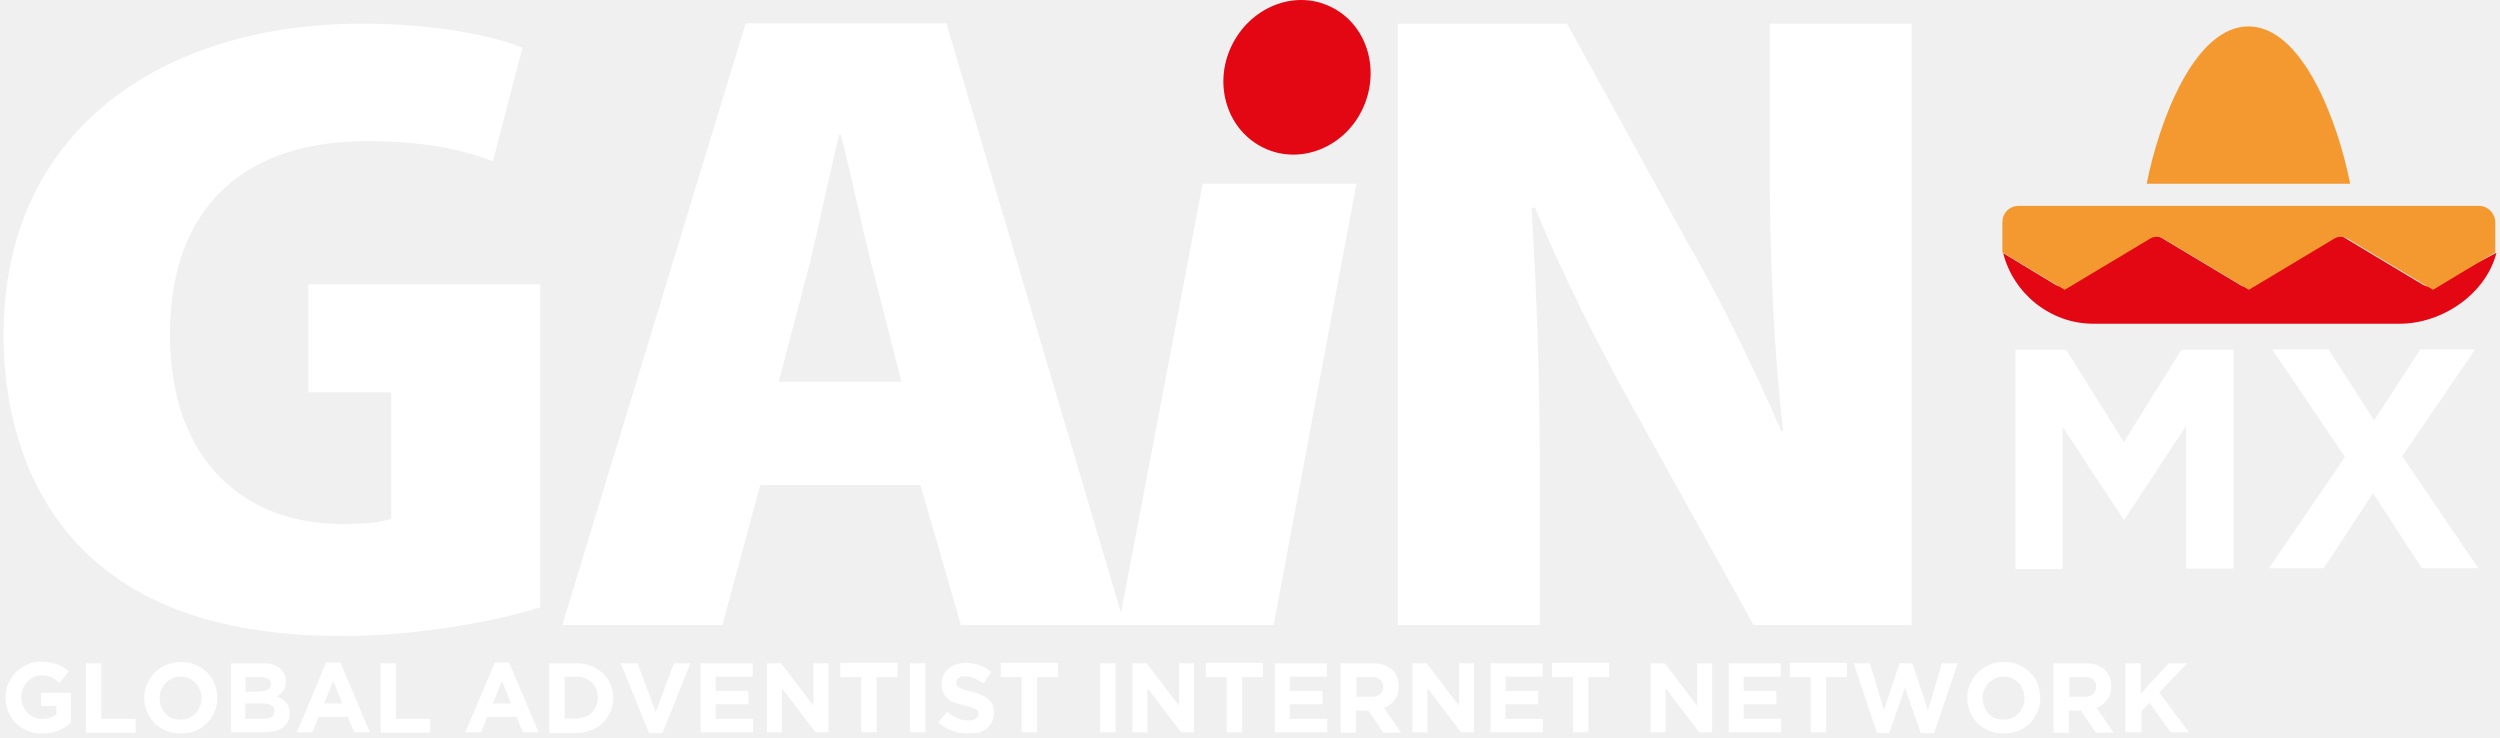
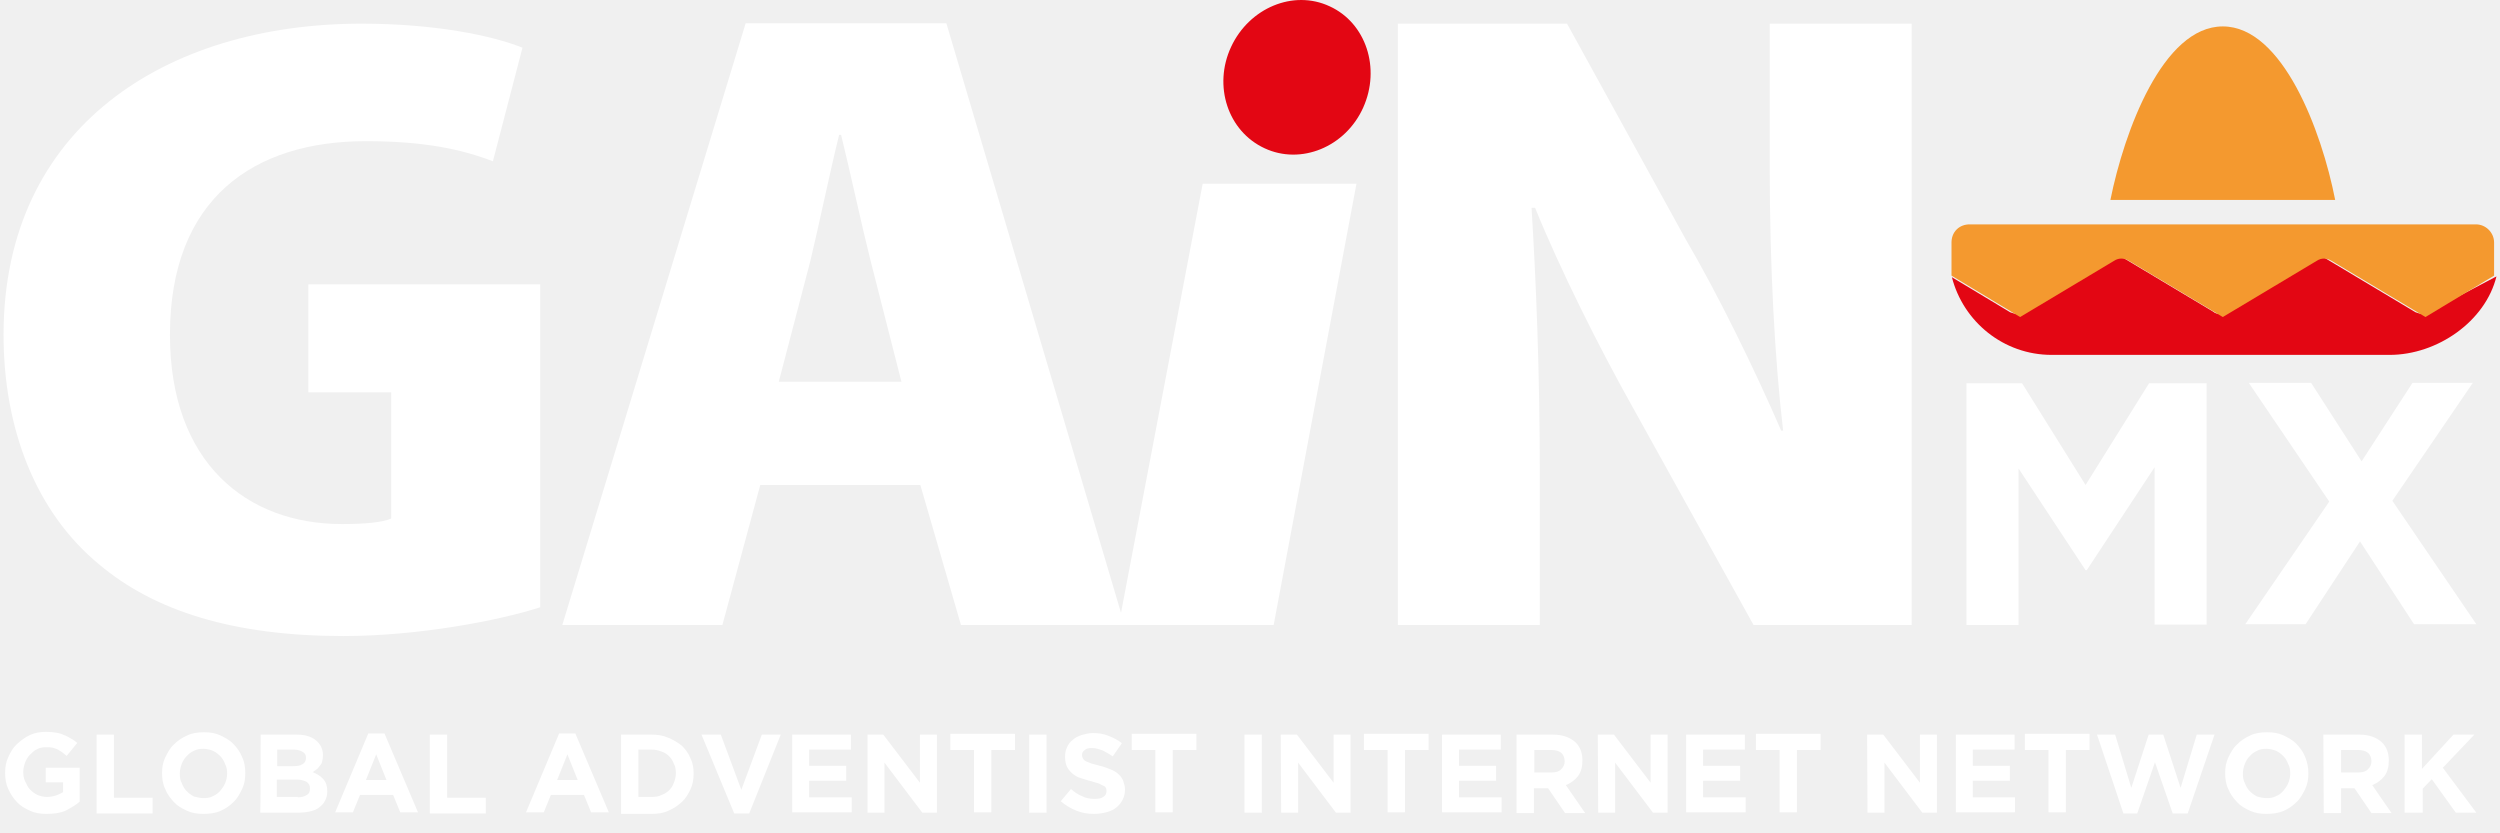
- <svg xmlns="http://www.w3.org/2000/svg" version="1.1" id="Capa_1" x="0px" y="0px" width="634px" height="187px" viewBox="0 0 634 187" style="enable-background:new 0 0 634 187;" xml:space="preserve">
+ <svg xmlns="http://www.w3.org/2000/svg" version="1.1" id="Capa_1" x="0px" y="0px" viewBox="0 0 634 211" style="enable-background:new 0 0 634 211;" xml:space="preserve">
  <style type="text/css">
	.st0{fill:#FFFFFF;}
	.st1{fill:#E30613;}
	.st2{enable-background:new    ;}
	.st3{fill:#F4992F;}
</style>
  <g id="Landing">
    <g id="Tablet" transform="translate(-67, -601)">
      <g id="Gain" transform="translate(67, 601)">
        <path id="Fill-1" class="st0" d="M137,154c-10.5,3.4-31,7.3-49.9,7.3c-27.8,0-47.9-6.3-62-18.2c-16-13.2-24.2-34.3-24.2-58.2     C0.9,32.2,42.2,6,91.7,6c18.5,0,33.1,3,40.8,6.1L125,40.9c-7.8-3-17.3-5.1-32.2-5.1c-28.3,0-49.7,14.4-49.7,49.1     c0,32.4,19.4,48,43.6,48c5.7,0,10.3-0.4,12.5-1.4v-32h-21V72.1H137V154z" />
        <path id="Fill-3" class="st0" d="M228.6,96.8l-7.8-30.6c-2.3-9.1-5.2-22.7-7.5-32h-0.5c-2.3,9.3-5.2,23.3-7.3,32l-8,30.6H228.6z      M285.2,158.5h-41.5L233.4,123h-40.6l-9.6,35.5h-40.6L189.1,5.9H240L285.2,158.5z" />
        <path id="Fill-5" class="st0" d="M484.6,158.5h-39.9L413.9,103c-8.2-14.6-18.2-34.5-24.6-50.3h-0.9c1.1,17.8,2.1,41,2.1,68.3     v37.5h-36V6h42.9l30.1,54.7c8,13.6,17.6,33.2,24.2,48.5h0.5c-2.1-17.8-3.4-41.6-3.4-66.9V6h36v152.5H484.6z" />
        <polygon id="Fill-7" class="st0" points="305,46.6 344,46.6 323,158.5 283.7,158.5    " />
        <path id="Fill-9" class="st1" d="M312.2,11.9c4.6-9.9,15.8-14.6,25-10.3c9.2,4.2,13,15.7,8.5,25.7s-15.8,14.6-25,10.3     C311.4,33.3,307.6,21.8,312.2,11.9" />
        <g class="st2">
-           <path class="st0" d="M510.8,88.7H524l14.6,23.4l14.6-23.4h13.2v55.5h-12v-36.2l-15.6,23.7h-0.3l-15.4-23.4v36h-12V88.7z" />
-           <path class="st0" d="M594.7,115.9l-18.5-27.3h14.3l11.6,18l11.7-18h13.9l-18.5,27.1l19.3,28.4h-14.3l-12.4-19l-12.5,19h-13.9      L594.7,115.9z" />
+           <path class="st0" d="M498.2,97.2h14.6l16.1,25.8L545,97.2h14.6v61.2h-13.2v-39.9l-17.2,26.1h-0.3l-17-25.8v39.7h-13.2V97.2      H498.2z" />
+           <path class="st0" d="M590.7,127.2l-20.4-30.1h15.8l12.8,19.9l12.9-19.9h15.3L606.7,127l21.3,31.3h-15.8l-13.7-21l-13.8,21h-15.3      L590.7,127.2z" />
        </g>
-         <path id="Fill-12" class="st3" d="M596,46.6c-3.1-15.8-12.1-39.9-25.8-39.9c-13.7,0-22.7,24.1-25.8,39.9H596z" />
-         <path id="Fill-14" class="st1" d="M617.8,72.2c-0.5,0.3-1.1,0.5-1.6,0.5c-0.6,0-1.1-0.2-1.6-0.4l-21.7-13l-21.7,13     c-0.5,0.3-1.1,0.4-1.6,0.4c-0.6,0-1.1-0.1-1.6-0.5l-21.7-13l-21.7,13c-0.5,0.3-1.1,0.5-1.6,0.5c-0.6,0-1.1-0.2-1.6-0.4L508,64.2     c2.6,10.2,11.9,17.9,22.9,17.9h77.6c11,0,22-7.7,24.6-18L617.8,72.2z" />
-         <path id="Fill-16" class="st3" d="M512,52.2c-1.1,0-2.2,0.4-3,1.2c-0.8,0.8-1.2,1.9-1.2,3V64l15.8,9.5l21.7-13     c1-0.6,2.2-0.6,3.3,0l21.7,13l21.7-13c1-0.6,2.2-0.6,3.3,0l21.7,13l15.8-9.5v-7.6c0-2.3-1.9-4.2-4.2-4.2H512z" />
+         <path id="Fill-12" class="st3" d="M592.2,50.7c-3.4-17.4-13.3-44-28.5-44s-25,26.6-28.5,44H592.2z" />
+         <path id="Fill-14" class="st1" d="M616.2,79c-0.6,0.3-1.2,0.6-1.8,0.6c-0.7,0-1.2-0.2-1.8-0.4l-23.9-14.3l-23.9,14.3     c-0.6,0.3-1.2,0.4-1.8,0.4c-0.7,0-1.2-0.1-1.8-0.6l-23.9-14.3L513.4,79c-0.6,0.3-1.2,0.6-1.8,0.6c-0.7,0-1.2-0.2-1.8-0.4     L495,70.3c2.9,11.3,13.1,19.7,25.3,19.7H606c12.1,0,24.3-8.5,27.1-19.9L616.2,79z" />
+         <path id="Fill-16" class="st3" d="M499.5,56.9c-1.2,0-2.4,0.4-3.3,1.3c-0.9,0.9-1.3,2.1-1.3,3.3v8.4l17.4,10.5l23.9-14.3     c1.1-0.7,2.4-0.7,3.6,0l23.9,14.3l23.9-14.3c1.1-0.7,2.4-0.7,3.6,0l23.9,14.3l17.4-10.5v-8.4c0-2.5-2.1-4.6-4.6-4.6H499.5z" />
        <g class="st2">
-           <path class="st0" d="M10.6,186c-1.4,0-2.6-0.2-3.7-0.7c-1.1-0.5-2.1-1.1-2.9-1.9c-0.8-0.8-1.4-1.8-1.9-2.9      c-0.5-1.1-0.7-2.3-0.7-3.6v0c0-1.3,0.2-2.4,0.7-3.5c0.5-1.1,1.1-2.1,1.9-2.9s1.8-1.5,2.9-2c1.1-0.5,2.3-0.7,3.7-0.7      c0.8,0,1.5,0.1,2.1,0.2c0.6,0.1,1.2,0.3,1.8,0.5c0.6,0.2,1.1,0.5,1.6,0.8c0.5,0.3,1,0.6,1.4,1l-2.4,2.9c-0.3-0.3-0.7-0.5-1-0.8      c-0.3-0.2-0.7-0.4-1-0.6s-0.7-0.3-1.2-0.4c-0.4-0.1-0.9-0.1-1.4-0.1c-0.7,0-1.4,0.1-2,0.4c-0.6,0.3-1.1,0.7-1.6,1.2      c-0.5,0.5-0.8,1.1-1.1,1.7c-0.3,0.7-0.4,1.4-0.4,2.1v0c0,0.8,0.1,1.5,0.4,2.2c0.3,0.7,0.6,1.3,1.1,1.8c0.5,0.5,1,0.9,1.7,1.2      c0.6,0.3,1.4,0.4,2.1,0.4c1.4,0,2.6-0.4,3.6-1.1V179h-3.9v-3.3H18v7.6c-0.9,0.8-2,1.4-3.2,2C13.6,185.8,12.2,186,10.6,186z" />
-           <path class="st0" d="M21.8,168.2h3.9v14.1h8.7v3.5H21.8V168.2z" />
-           <path class="st0" d="M45.8,186c-1.4,0-2.6-0.2-3.7-0.7c-1.1-0.5-2.1-1.1-2.9-1.9s-1.5-1.8-1.9-2.9c-0.5-1.1-0.7-2.3-0.7-3.5v0      c0-1.3,0.2-2.4,0.7-3.5c0.5-1.1,1.1-2.1,1.9-2.9c0.8-0.8,1.8-1.5,3-2c1.1-0.5,2.4-0.7,3.7-0.7c1.4,0,2.6,0.2,3.7,0.7      c1.1,0.5,2.1,1.1,2.9,1.9s1.5,1.8,1.9,2.9c0.5,1.1,0.7,2.3,0.7,3.5v0.1c0,1.3-0.2,2.4-0.7,3.5s-1.1,2.1-1.9,2.9      c-0.8,0.8-1.8,1.5-3,2C48.4,185.8,47.2,186,45.8,186z M45.8,182.5c0.8,0,1.5-0.1,2.1-0.4s1.2-0.7,1.7-1.2      c0.5-0.5,0.8-1.1,1.1-1.7s0.4-1.4,0.4-2.1v0c0-0.8-0.1-1.5-0.4-2.1c-0.3-0.7-0.6-1.3-1.1-1.8c-0.5-0.5-1-0.9-1.7-1.2      c-0.7-0.3-1.4-0.4-2.1-0.4c-0.8,0-1.5,0.1-2.1,0.4c-0.6,0.3-1.2,0.7-1.7,1.2c-0.5,0.5-0.8,1.1-1.1,1.7c-0.3,0.7-0.4,1.4-0.4,2.1      v0.1c0,0.8,0.1,1.5,0.4,2.1c0.3,0.7,0.6,1.3,1.1,1.8c0.5,0.5,1,0.9,1.7,1.2C44.3,182.3,45.1,182.5,45.8,182.5z" />
-           <path class="st0" d="M58.6,168.2h8.1c2,0,3.5,0.5,4.6,1.6c0.8,0.8,1.2,1.8,1.2,3v0.1c0,0.5-0.1,0.9-0.2,1.3      c-0.1,0.4-0.3,0.7-0.5,1c-0.2,0.3-0.4,0.6-0.7,0.8c-0.3,0.2-0.6,0.4-0.9,0.6c1,0.4,1.8,0.9,2.4,1.6c0.6,0.7,0.9,1.6,0.9,2.7v0      c0,0.8-0.2,1.5-0.5,2.1s-0.8,1.1-1.3,1.5s-1.3,0.7-2.1,0.9c-0.8,0.2-1.7,0.3-2.7,0.3h-8.3V168.2z M65.9,175.3      c0.9,0,1.5-0.1,2-0.4c0.5-0.3,0.8-0.8,0.8-1.4v0c0-0.6-0.2-1-0.7-1.3c-0.4-0.3-1.1-0.5-1.9-0.5h-3.8v3.7H65.9z M66.9,182.3      c0.9,0,1.5-0.2,2-0.5c0.5-0.3,0.7-0.8,0.7-1.4v-0.1c0-0.6-0.2-1-0.7-1.4c-0.5-0.3-1.2-0.5-2.2-0.5h-4.5v3.9H66.9z" />
-           <path class="st0" d="M82.7,168h3.6l7.5,17.7h-4l-1.6-3.9h-7.4l-1.6,3.9h-3.9L82.7,168z M86.8,178.4l-2.3-5.7l-2.3,5.7H86.8z" />
-           <path class="st0" d="M96.5,168.2h3.9v14.1h8.7v3.5H96.5V168.2z" />
-           <path class="st0" d="M125.5,168h3.6l7.5,17.7h-4l-1.6-3.9h-7.4l-1.6,3.9H118L125.5,168z M129.6,178.4l-2.3-5.7l-2.3,5.7H129.6z" />
-           <path class="st0" d="M139.3,168.2h6.8c1.4,0,2.6,0.2,3.8,0.7c1.1,0.4,2.1,1.1,3,1.8c0.8,0.8,1.5,1.7,1.9,2.8      c0.5,1.1,0.7,2.2,0.7,3.4v0.1c0,1.2-0.2,2.4-0.7,3.5c-0.5,1.1-1.1,2-1.9,2.8c-0.8,0.8-1.8,1.4-3,1.9c-1.1,0.5-2.4,0.7-3.8,0.7      h-6.8V168.2z M146.2,182.2c0.8,0,1.5-0.1,2.2-0.4c0.7-0.3,1.2-0.6,1.7-1.1c0.5-0.5,0.8-1,1.1-1.7s0.4-1.3,0.4-2.1v0      c0-0.8-0.1-1.5-0.4-2.1c-0.3-0.7-0.6-1.2-1.1-1.7c-0.5-0.5-1-0.8-1.7-1.1c-0.7-0.3-1.4-0.4-2.2-0.4h-3v10.6H146.2z" />
-           <path class="st0" d="M157.4,168.2h4.3l4.6,12.4l4.6-12.4h4.2l-7.1,17.7h-3.4L157.4,168.2z" />
-           <path class="st0" d="M177.7,168.2h13.2v3.4h-9.4v3.6h8.3v3.4h-8.3v3.7h9.5v3.4h-13.3V168.2z" />
-           <path class="st0" d="M194.5,168.2h3.6l8.2,10.8v-10.8h3.8v17.5h-3.3l-8.5-11.2v11.2h-3.8V168.2z" />
-           <path class="st0" d="M218.4,171.7h-5.3v-3.6h14.5v3.6h-5.3v14h-3.9V171.7z" />
-           <path class="st0" d="M230.8,168.2h3.9v17.5h-3.9V168.2z" />
-           <path class="st0" d="M245.3,186c-1.3,0-2.6-0.2-3.9-0.7c-1.3-0.5-2.5-1.2-3.5-2.1l2.3-2.7c0.8,0.7,1.6,1.2,2.5,1.6      c0.8,0.4,1.8,0.6,2.8,0.6c0.8,0,1.4-0.1,1.9-0.4c0.4-0.3,0.7-0.7,0.7-1.2v0c0-0.3,0-0.5-0.1-0.7c-0.1-0.2-0.3-0.4-0.5-0.5      s-0.6-0.3-1.1-0.5c-0.5-0.2-1.1-0.3-1.8-0.5c-0.9-0.2-1.7-0.5-2.4-0.7s-1.3-0.6-1.8-1c-0.5-0.4-0.9-0.9-1.2-1.5      c-0.3-0.6-0.4-1.3-0.4-2.2v0c0-0.8,0.1-1.5,0.4-2.2c0.3-0.6,0.7-1.2,1.3-1.7c0.5-0.5,1.2-0.8,1.9-1.1c0.7-0.2,1.6-0.4,2.5-0.4      c1.3,0,2.5,0.2,3.5,0.6c1.1,0.4,2.1,0.9,3,1.7l-2,2.9c-0.8-0.5-1.6-1-2.3-1.3c-0.8-0.3-1.5-0.5-2.3-0.5s-1.3,0.1-1.7,0.4      c-0.4,0.3-0.6,0.7-0.6,1.1v0.1c0,0.3,0.1,0.5,0.2,0.7s0.3,0.4,0.6,0.6c0.3,0.2,0.7,0.3,1.2,0.5c0.5,0.2,1.1,0.3,1.9,0.5      c0.9,0.2,1.7,0.5,2.4,0.8c0.7,0.3,1.3,0.6,1.8,1.1c0.5,0.4,0.8,0.9,1.1,1.4c0.2,0.6,0.4,1.2,0.4,2v0c0,0.9-0.2,1.6-0.5,2.3      s-0.8,1.2-1.3,1.7c-0.6,0.5-1.2,0.8-2,1.1C247.1,185.9,246.2,186,245.3,186z" />
-           <path class="st0" d="M259.1,171.7h-5.3v-3.6h14.5v3.6H263v14h-3.9V171.7z" />
-           <path class="st0" d="M279,168.2h3.9v17.5H279V168.2z" />
-           <path class="st0" d="M287.2,168.2h3.6L299,179v-10.8h3.8v17.5h-3.3l-8.5-11.2v11.2h-3.8V168.2z" />
-           <path class="st0" d="M311.1,171.7h-5.3v-3.6h14.5v3.6H315v14h-3.9V171.7z" />
-           <path class="st0" d="M323.3,168.2h13.2v3.4h-9.4v3.6h8.3v3.4h-8.3v3.7h9.5v3.4h-13.3V168.2z" />
-           <path class="st0" d="M340.1,168.2h8c2.2,0,3.9,0.6,5.1,1.8c1,1,1.5,2.3,1.5,4v0c0,1.4-0.3,2.6-1,3.5c-0.7,0.9-1.6,1.6-2.7,2      l4.3,6.3h-4.5l-3.8-5.6h-0.1h-3v5.6h-3.9V168.2z M347.8,176.7c1,0,1.7-0.2,2.2-0.7s0.8-1.1,0.8-1.8v0c0-0.8-0.3-1.5-0.8-1.9      s-1.3-0.6-2.2-0.6h-3.8v5H347.8z" />
-           <path class="st0" d="M358.2,168.2h3.6L370,179v-10.8h3.8v17.5h-3.3l-8.5-11.2v11.2h-3.8V168.2z" />
-           <path class="st0" d="M378,168.2h13.2v3.4h-9.4v3.6h8.3v3.4h-8.3v3.7h9.5v3.4H378V168.2z" />
-           <path class="st0" d="M398.9,171.7h-5.3v-3.6h14.5v3.6h-5.3v14h-3.9V171.7z" />
-           <path class="st0" d="M418.6,168.2h3.6l8.2,10.8v-10.8h3.8v17.5h-3.3l-8.5-11.2v11.2h-3.8V168.2z" />
-           <path class="st0" d="M438.4,168.2h13.2v3.4h-9.4v3.6h8.3v3.4h-8.3v3.7h9.5v3.4h-13.3V168.2z" />
-           <path class="st0" d="M459.2,171.7h-5.3v-3.6h14.5v3.6h-5.3v14h-3.9V171.7z" />
-           <path class="st0" d="M470.1,168.2h4.1l3.6,11.9l3.9-11.9h3.3l3.9,11.9l3.6-11.9h4l-6,17.7h-3.4l-4-11.5l-4,11.5H476L470.1,168.2      z" />
-           <path class="st0" d="M508.1,186c-1.4,0-2.6-0.2-3.7-0.7c-1.1-0.5-2.1-1.1-2.9-1.9s-1.5-1.8-1.9-2.9c-0.5-1.1-0.7-2.3-0.7-3.5v0      c0-1.3,0.2-2.4,0.7-3.5c0.5-1.1,1.1-2.1,1.9-2.9c0.8-0.8,1.8-1.5,3-2c1.1-0.5,2.4-0.7,3.7-0.7c1.4,0,2.6,0.2,3.7,0.7      c1.1,0.5,2.1,1.1,2.9,1.9c0.8,0.8,1.5,1.8,1.9,2.9s0.7,2.3,0.7,3.5v0.1c0,1.3-0.2,2.4-0.7,3.5s-1.1,2.1-1.9,2.9s-1.8,1.5-3,2      C510.7,185.8,509.4,186,508.1,186z M508.1,182.5c0.8,0,1.5-0.1,2.1-0.4c0.7-0.3,1.2-0.7,1.7-1.2c0.5-0.5,0.8-1.1,1.1-1.7      s0.4-1.4,0.4-2.1v0c0-0.8-0.1-1.5-0.4-2.1c-0.3-0.7-0.6-1.3-1.1-1.8c-0.5-0.5-1-0.9-1.7-1.2c-0.7-0.3-1.4-0.4-2.1-0.4      c-0.8,0-1.5,0.1-2.1,0.4c-0.6,0.3-1.2,0.7-1.7,1.2s-0.8,1.1-1.1,1.7c-0.3,0.7-0.4,1.4-0.4,2.1v0.1c0,0.8,0.1,1.5,0.4,2.1      c0.3,0.7,0.6,1.3,1.1,1.8c0.5,0.5,1,0.9,1.7,1.2C506.6,182.3,507.3,182.5,508.1,182.5z" />
-           <path class="st0" d="M520.8,168.2h8c2.2,0,3.9,0.6,5.1,1.8c1,1,1.5,2.3,1.5,4v0c0,1.4-0.3,2.6-1,3.5c-0.7,0.9-1.6,1.6-2.7,2      l4.3,6.3h-4.5l-3.8-5.6h0h-3v5.6h-3.9V168.2z M528.6,176.7c1,0,1.7-0.2,2.2-0.7s0.8-1.1,0.8-1.8v0c0-0.8-0.3-1.5-0.8-1.9      s-1.3-0.6-2.2-0.6h-3.8v5H528.6z" />
-           <path class="st0" d="M539,168.2h3.9v7.7l7.1-7.7h4.7l-7.1,7.4l7.5,10.1h-4.6l-5.4-7.5l-2,2.1v5.4H539V168.2z" />
+           <path class="st0" d="M11.8,206.4c-1.6,0-2.9-0.2-4.2-0.8s-2.4-1.2-3.3-2.2c-0.9-0.9-1.6-2-2.2-3.3s-0.8-2.6-0.8-4.1l0,0      c0-1.5,0.2-2.7,0.8-4s1.2-2.4,2.2-3.3s2-1.7,3.3-2.3s2.6-0.8,4.2-0.8c0.9,0,1.7,0.1,2.4,0.2c0.7,0.1,1.4,0.3,2,0.6      c0.7,0.2,1.2,0.6,1.8,0.9c0.6,0.3,1.1,0.7,1.6,1.1l-2.7,3.3c-0.3-0.3-0.8-0.6-1.1-0.9c-0.3-0.2-0.8-0.5-1.1-0.7      s-0.8-0.3-1.4-0.5c-0.5-0.1-1-0.1-1.6-0.1c-0.8,0-1.6,0.1-2.3,0.5c-0.7,0.3-1.2,0.8-1.8,1.4s-0.9,1.2-1.2,1.9      c-0.3,0.8-0.5,1.6-0.5,2.4l0,0c0,0.9,0.1,1.7,0.5,2.5s0.7,1.5,1.2,2c0.6,0.6,1.1,1,1.9,1.4c0.7,0.3,1.6,0.5,2.4,0.5      c1.6,0,2.9-0.5,4.1-1.2v-2.5h-4.4v-3.7h8.6v8.6c-1,0.9-2.3,1.6-3.6,2.3C15.2,206.2,13.6,206.4,11.8,206.4z" />
+           <path class="st0" d="M24.5,186.3h4.4v16h9.8v4H24.5V186.3z" />
+           <path class="st0" d="M51.6,206.4c-1.6,0-2.9-0.2-4.2-0.8s-2.4-1.2-3.3-2.2s-1.7-2-2.2-3.3c-0.6-1.2-0.8-2.6-0.8-4l0,0      c0-1.5,0.2-2.7,0.8-4c0.6-1.2,1.2-2.4,2.2-3.3c0.9-0.9,2-1.7,3.4-2.3c1.2-0.6,2.7-0.8,4.2-0.8c1.6,0,2.9,0.2,4.2,0.8      c1.2,0.6,2.4,1.2,3.3,2.2c0.9,0.9,1.7,2,2.2,3.3c0.6,1.2,0.8,2.6,0.8,4v0.1c0,1.5-0.2,2.7-0.8,4c-0.6,1.2-1.2,2.4-2.2,3.3      c-0.9,0.9-2,1.7-3.4,2.3C54.6,206.2,53.2,206.4,51.6,206.4z M51.6,202.4c0.9,0,1.7-0.1,2.4-0.5c0.7-0.3,1.4-0.8,1.9-1.4      s0.9-1.2,1.2-1.9s0.5-1.6,0.5-2.4l0,0c0-0.9-0.1-1.7-0.5-2.4c-0.3-0.8-0.7-1.5-1.2-2c-0.6-0.6-1.1-1-1.9-1.4      c-0.8-0.3-1.6-0.5-2.4-0.5c-0.9,0-1.7,0.1-2.4,0.5c-0.7,0.3-1.4,0.8-1.9,1.4c-0.6,0.6-0.9,1.2-1.2,1.9c-0.3,0.8-0.5,1.6-0.5,2.4      v0.1c0,0.9,0.1,1.7,0.5,2.4c0.3,0.8,0.7,1.5,1.2,2s1.1,1,1.9,1.4C50,202.2,50.9,202.4,51.6,202.4z" />
+           <path class="st0" d="M66.1,186.3h9.2c2.3,0,4,0.6,5.2,1.8c0.9,0.9,1.4,2,1.4,3.4v0.1c0,0.6-0.1,1-0.2,1.5s-0.3,0.8-0.6,1.1      c-0.2,0.3-0.5,0.7-0.8,0.9s-0.7,0.5-1,0.7c1.1,0.5,2,1,2.7,1.8s1,1.8,1,3.1l0,0c0,0.9-0.2,1.7-0.6,2.4c-0.3,0.7-0.9,1.2-1.5,1.7      s-1.5,0.8-2.4,1s-1.9,0.3-3.1,0.3H66C66.1,206.1,66.1,186.3,66.1,186.3z M74.4,194.3c1,0,1.7-0.1,2.3-0.5      c0.6-0.3,0.9-0.9,0.9-1.6l0,0c0-0.7-0.2-1.1-0.8-1.5c-0.5-0.3-1.2-0.6-2.2-0.6h-4.3v4.2L74.4,194.3L74.4,194.3z M75.5,202.2      c1,0,1.7-0.2,2.3-0.6c0.6-0.3,0.8-0.9,0.8-1.6v-0.1c0-0.7-0.2-1.1-0.8-1.6c-0.6-0.3-1.4-0.6-2.5-0.6h-5.1v4.4h5.3V202.2z" />
+           <path class="st0" d="M93.4,186h4.1l8.5,20h-4.5l-1.8-4.4h-8.4l-1.8,4.4H85L93.4,186z M98,197.8l-2.6-6.5l-2.6,6.5H98z" />
+           <path class="st0" d="M109,186.3h4.4v16h9.8v4H109V186.3z" />
+           <path class="st0" d="M141.8,186h4.1l8.5,20h-4.5l-1.8-4.4h-8.4l-1.8,4.4h-4.5L141.8,186z M146.5,197.8l-2.6-6.5l-2.6,6.5H146.5z      " />
+           <path class="st0" d="M157.5,186.3h7.7c1.6,0,2.9,0.2,4.3,0.8c1.2,0.5,2.4,1.2,3.4,2c0.9,0.9,1.7,1.9,2.2,3.2      c0.6,1.2,0.8,2.5,0.8,3.8v0.1c0,1.4-0.2,2.7-0.8,4c-0.6,1.2-1.2,2.3-2.2,3.2s-2,1.6-3.4,2.2c-1.2,0.6-2.7,0.8-4.3,0.8h-7.7      V186.3z M165.3,202.1c0.9,0,1.7-0.1,2.5-0.5c0.8-0.3,1.4-0.7,1.9-1.2c0.6-0.6,0.9-1.1,1.2-1.9c0.3-0.8,0.5-1.5,0.5-2.4l0,0      c0-0.9-0.1-1.7-0.5-2.4c-0.3-0.8-0.7-1.4-1.2-1.9c-0.6-0.6-1.1-0.9-1.9-1.2c-0.8-0.3-1.6-0.5-2.5-0.5h-3.4v12L165.3,202.1      L165.3,202.1z" />
+           <path class="st0" d="M177.9,186.3h4.9l5.2,14l5.2-14h4.8l-8,20h-3.8L177.9,186.3z" />
+           <path class="st0" d="M200.9,186.3h14.9v3.8h-10.6v4.1h9.4v3.8h-9.4v4.2H216v3.8h-15.1V186.3z" />
+           <path class="st0" d="M219.9,186.3h4.1l9.3,12.2v-12.2h4.3v19.8h-3.7l-9.6-12.7v12.7H220v-19.8H219.9z" />
+           <path class="st0" d="M247,190.2h-6v-4.1h16.4v4.1h-6V206H247V190.2z" />
+           <path class="st0" d="M261,186.3h4.4v19.8H261V186.3z" />
+           <path class="st0" d="M277.4,206.4c-1.5,0-2.9-0.2-4.4-0.8s-2.8-1.4-4-2.4l2.6-3.1c0.9,0.8,1.8,1.4,2.8,1.8      c0.9,0.5,2,0.7,3.2,0.7c0.9,0,1.6-0.1,2.2-0.5c0.5-0.3,0.8-0.8,0.8-1.4l0,0c0-0.3,0-0.6-0.1-0.8s-0.3-0.5-0.6-0.6      c-0.2-0.1-0.7-0.3-1.2-0.6c-0.6-0.2-1.2-0.3-2-0.6c-1-0.2-1.9-0.6-2.7-0.8c-0.8-0.2-1.5-0.7-2-1.1c-0.6-0.5-1-1-1.4-1.7      c-0.3-0.7-0.5-1.5-0.5-2.5l0,0c0-0.9,0.1-1.7,0.5-2.5c0.3-0.7,0.8-1.4,1.5-1.9c0.6-0.6,1.4-0.9,2.2-1.2c0.8-0.2,1.8-0.5,2.8-0.5      c1.5,0,2.8,0.2,4,0.7s2.4,1,3.4,1.9l-2.3,3.3c-0.9-0.6-1.8-1.1-2.6-1.5c-0.9-0.3-1.7-0.6-2.6-0.6s-1.5,0.1-1.9,0.5      c-0.5,0.3-0.7,0.8-0.7,1.2v0.1c0,0.3,0.1,0.6,0.2,0.8s0.3,0.5,0.7,0.7c0.3,0.2,0.8,0.3,1.4,0.6c0.6,0.2,1.2,0.3,2.2,0.6      c1,0.2,1.9,0.6,2.7,0.9c0.8,0.3,1.5,0.7,2,1.2c0.6,0.5,0.9,1,1.2,1.6c0.2,0.7,0.5,1.4,0.5,2.3l0,0c0,1-0.2,1.8-0.6,2.6      s-0.9,1.4-1.5,1.9c-0.7,0.6-1.4,0.9-2.3,1.2C279.5,206.3,278.4,206.4,277.4,206.4z" />
+           <path class="st0" d="M293,190.2h-6v-4.1h16.4v4.1h-6V206H293V190.2z" />
+           <path class="st0" d="M315.6,186.3h4.4v19.8h-4.4V186.3z" />
+           <path class="st0" d="M324.8,186.3h4.1l9.3,12.2v-12.2h4.3v19.8h-3.7l-9.6-12.7v12.7h-4.3L324.8,186.3L324.8,186.3z" />
+           <path class="st0" d="M351.9,190.2h-6v-4.1h16.4v4.1h-6V206h-4.4V190.2z" />
+           <path class="st0" d="M365.7,186.3h14.9v3.8H370v4.1h9.4v3.8H370v4.2h10.8v3.8h-15.1L365.7,186.3L365.7,186.3z" />
+           <path class="st0" d="M384.7,186.3h9.1c2.5,0,4.4,0.7,5.8,2c1.1,1.1,1.7,2.6,1.7,4.5l0,0c0,1.6-0.3,2.9-1.1,4      c-0.8,1-1.8,1.8-3.1,2.3l4.9,7.1h-5.1l-4.3-6.3h-0.1H389v6.3h-4.4v-19.9L384.7,186.3L384.7,186.3z M393.4,195.9      c1.1,0,1.9-0.2,2.5-0.8s0.9-1.2,0.9-2l0,0c0-0.9-0.3-1.7-0.9-2.2s-1.5-0.7-2.5-0.7h-4.3v5.7H393.4z" />
+           <path class="st0" d="M405.2,186.3h4.1l9.3,12.2v-12.2h4.3v19.8h-3.7l-9.6-12.7v12.7h-4.3L405.2,186.3L405.2,186.3z" />
+           <path class="st0" d="M427.6,186.3h14.9v3.8h-10.6v4.1h9.4v3.8h-9.4v4.2h10.8v3.8h-15.1L427.6,186.3L427.6,186.3z" />
+           <path class="st0" d="M451.3,190.2h-6v-4.1h16.4v4.1h-6V206h-4.4V190.2L451.3,190.2z" />
+           <path class="st0" d="M473.5,186.3h4.1l9.3,12.2v-12.2h4.3v19.8h-3.7l-9.6-12.7v12.7h-4.3L473.5,186.3L473.5,186.3z" />
+           <path class="st0" d="M496,186.3h14.9v3.8h-10.6v4.1h9.4v3.8h-9.4v4.2H511v3.8h-15V186.3L496,186.3z" />
+           <path class="st0" d="M519.5,190.2h-6v-4.1h16.4v4.1h-6V206h-4.4V190.2L519.5,190.2z" />
+           <path class="st0" d="M531.8,186.3h4.6l4.1,13.5l4.4-13.5h3.7l4.4,13.5l4.1-13.5h4.5l-6.8,20H551l-4.5-13l-4.5,13h-3.5      L531.8,186.3z" />
+           <path class="st0" d="M574.8,206.4c-1.6,0-2.9-0.2-4.2-0.8s-2.4-1.2-3.3-2.2s-1.7-2-2.2-3.3c-0.6-1.2-0.8-2.6-0.8-4l0,0      c0-1.5,0.2-2.7,0.8-4c0.6-1.2,1.2-2.4,2.2-3.3c0.9-0.9,2-1.7,3.4-2.3c1.2-0.6,2.7-0.8,4.2-0.8c1.6,0,2.9,0.2,4.2,0.8      c1.2,0.6,2.4,1.2,3.3,2.2c0.9,0.9,1.7,2,2.2,3.3c0.5,1.2,0.8,2.6,0.8,4v0.1c0,1.5-0.2,2.7-0.8,4c-0.6,1.2-1.2,2.4-2.2,3.3      c-0.9,0.9-2,1.7-3.4,2.3C577.8,206.2,576.3,206.4,574.8,206.4z M574.8,202.4c0.9,0,1.7-0.1,2.4-0.5c0.8-0.3,1.4-0.8,1.9-1.4      s0.9-1.2,1.2-1.9s0.5-1.6,0.5-2.4l0,0c0-0.9-0.1-1.7-0.5-2.4c-0.3-0.8-0.7-1.5-1.2-2c-0.6-0.6-1.1-1-1.9-1.4      c-0.8-0.3-1.6-0.5-2.4-0.5c-0.9,0-1.7,0.1-2.4,0.5c-0.7,0.3-1.4,0.8-1.9,1.4c-0.6,0.6-0.9,1.2-1.2,1.9c-0.3,0.8-0.5,1.6-0.5,2.4      v0.1c0,0.9,0.1,1.7,0.5,2.4c0.3,0.8,0.7,1.5,1.2,2s1.1,1,1.9,1.4C573.1,202.2,573.9,202.4,574.8,202.4z" />
+           <path class="st0" d="M589.2,186.3h9.1c2.5,0,4.4,0.7,5.8,2c1.1,1.1,1.7,2.6,1.7,4.5l0,0c0,1.6-0.3,2.9-1.1,4      c-0.8,1-1.8,1.8-3.1,2.3l4.9,7.1h-5.1l-4.3-6.3l0,0h-3.4v6.3h-4.4L589.2,186.3L589.2,186.3z M598,195.9c1.1,0,1.9-0.2,2.5-0.8      s0.9-1.2,0.9-2l0,0c0-0.9-0.3-1.7-0.9-2.2c-0.6-0.5-1.5-0.7-2.5-0.7h-4.3v5.7H598z" />
+           <path class="st0" d="M609.8,186.3h4.4v8.7l8-8.7h5.3l-8,8.4l8.5,11.4h-5.2l-6.1-8.5l-2.3,2.4v6.1h-4.6L609.8,186.3L609.8,186.3z      " />
        </g>
      </g>
    </g>
  </g>
</svg>
